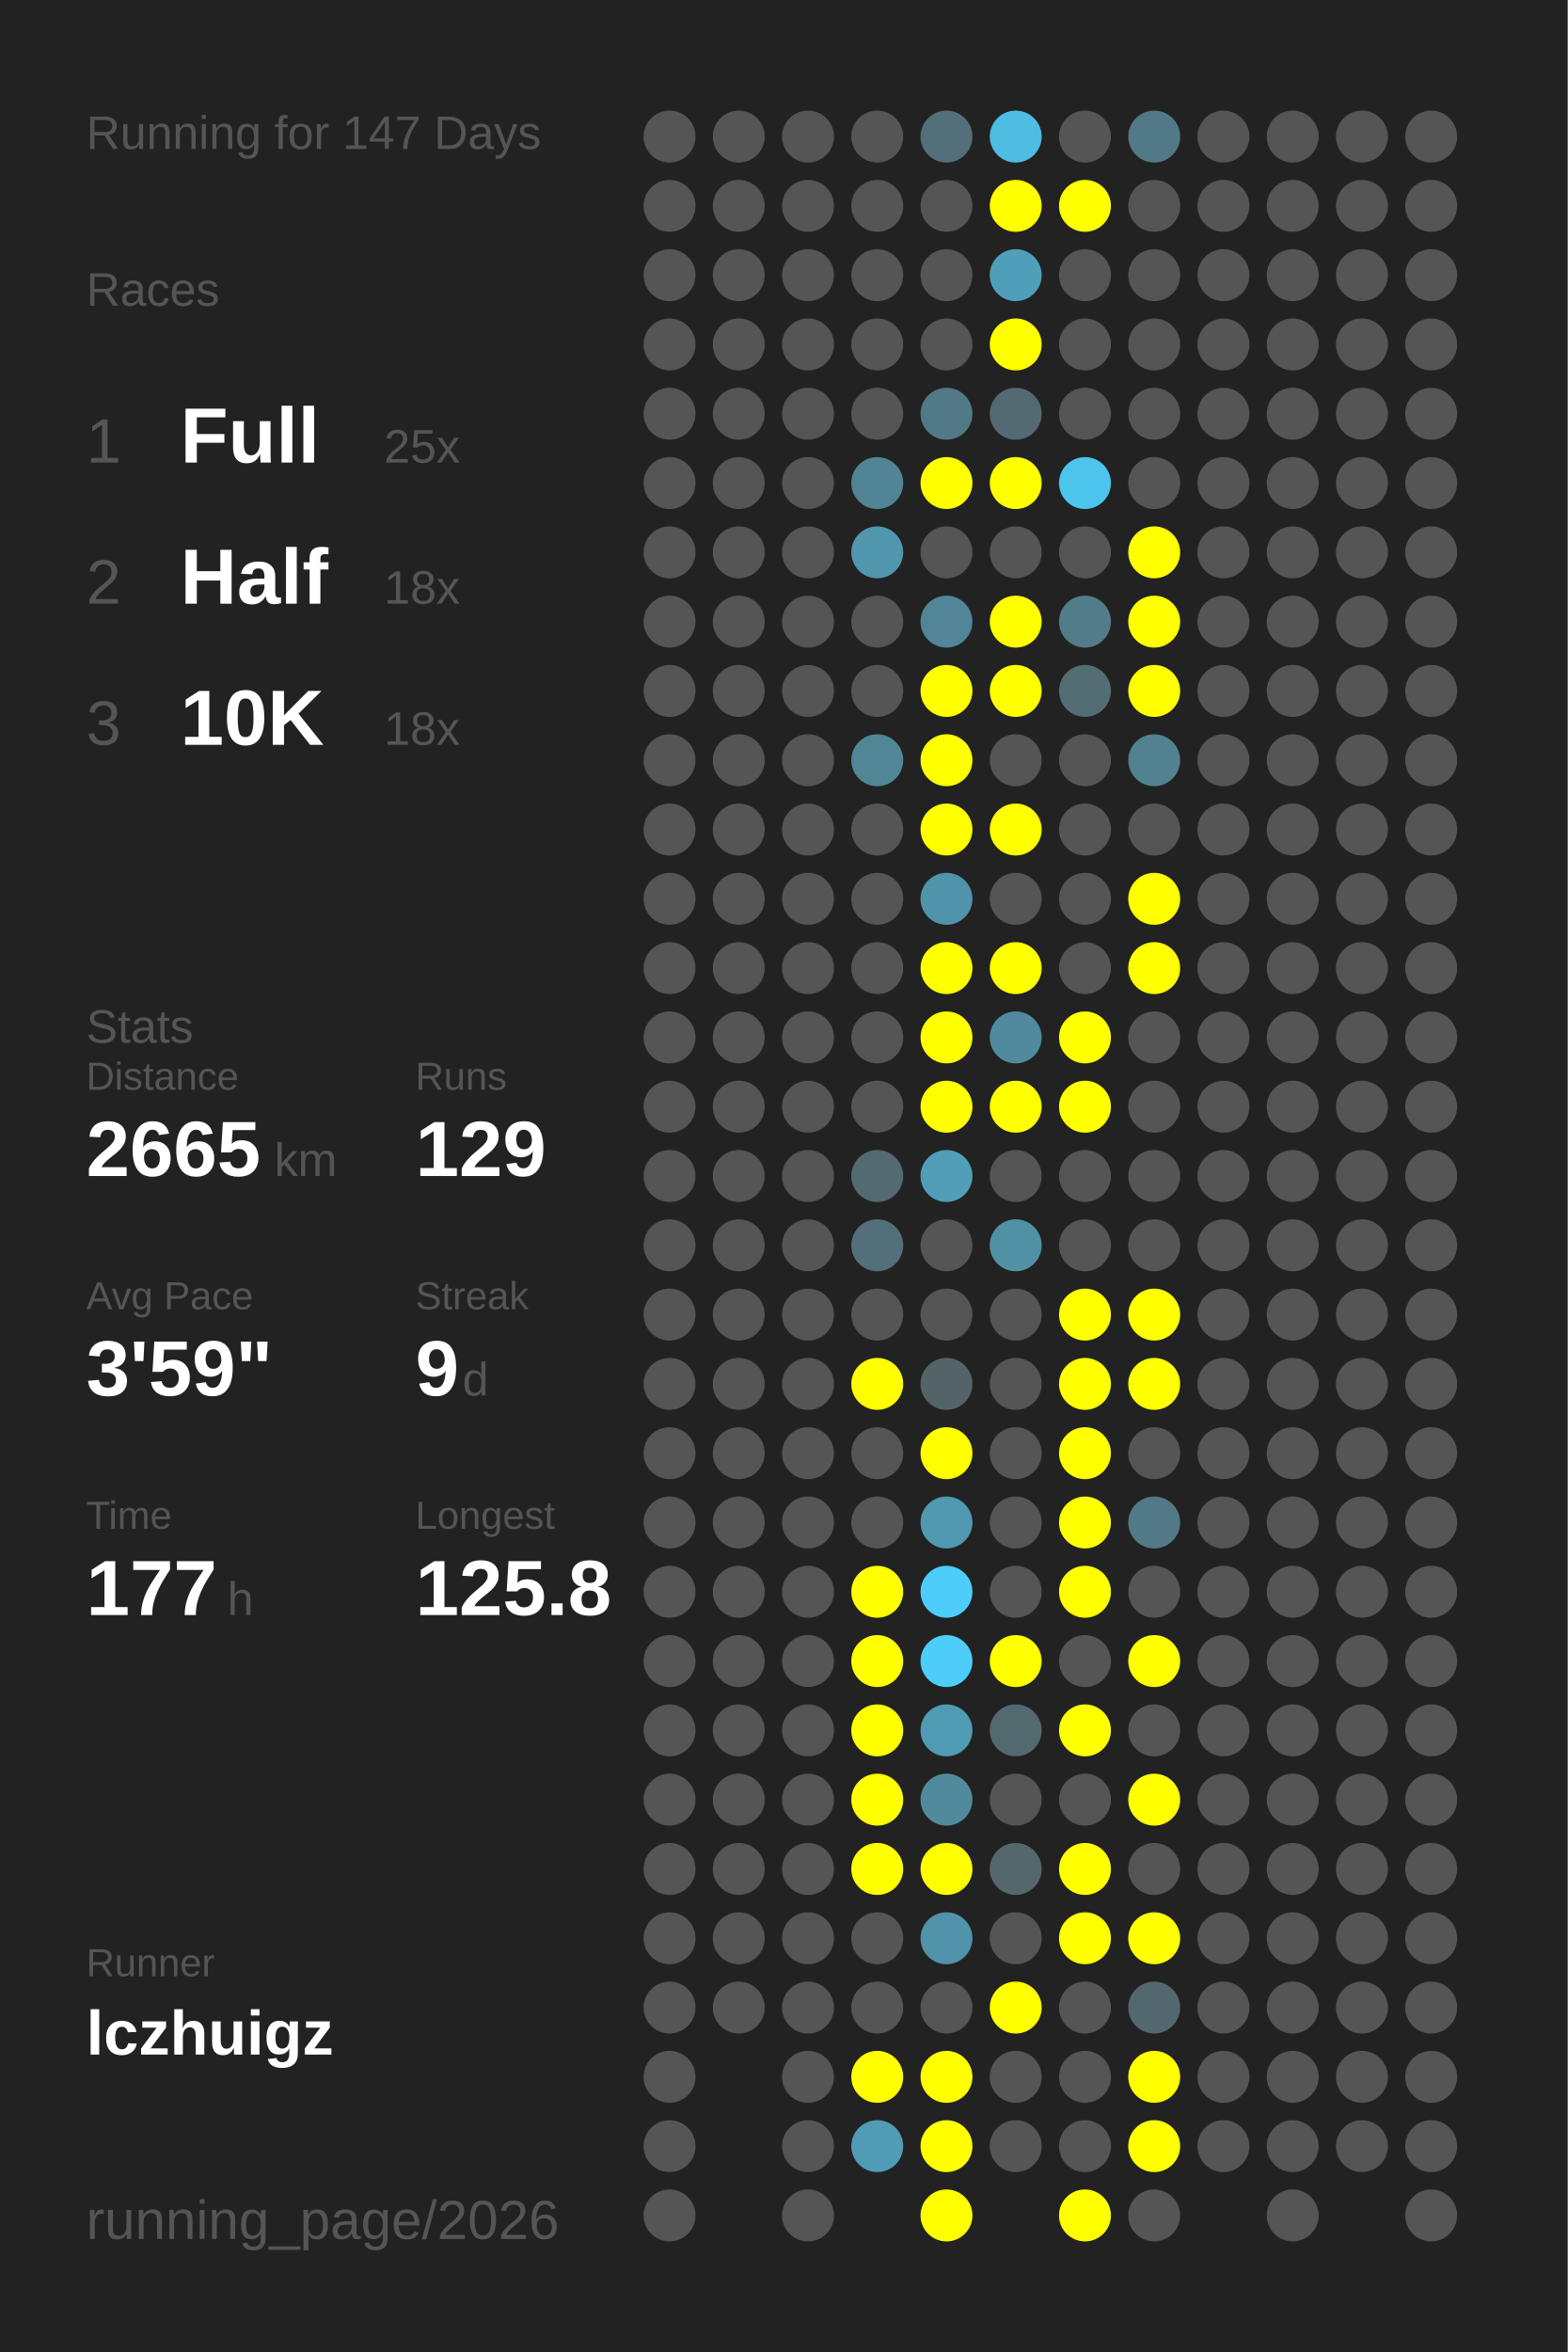
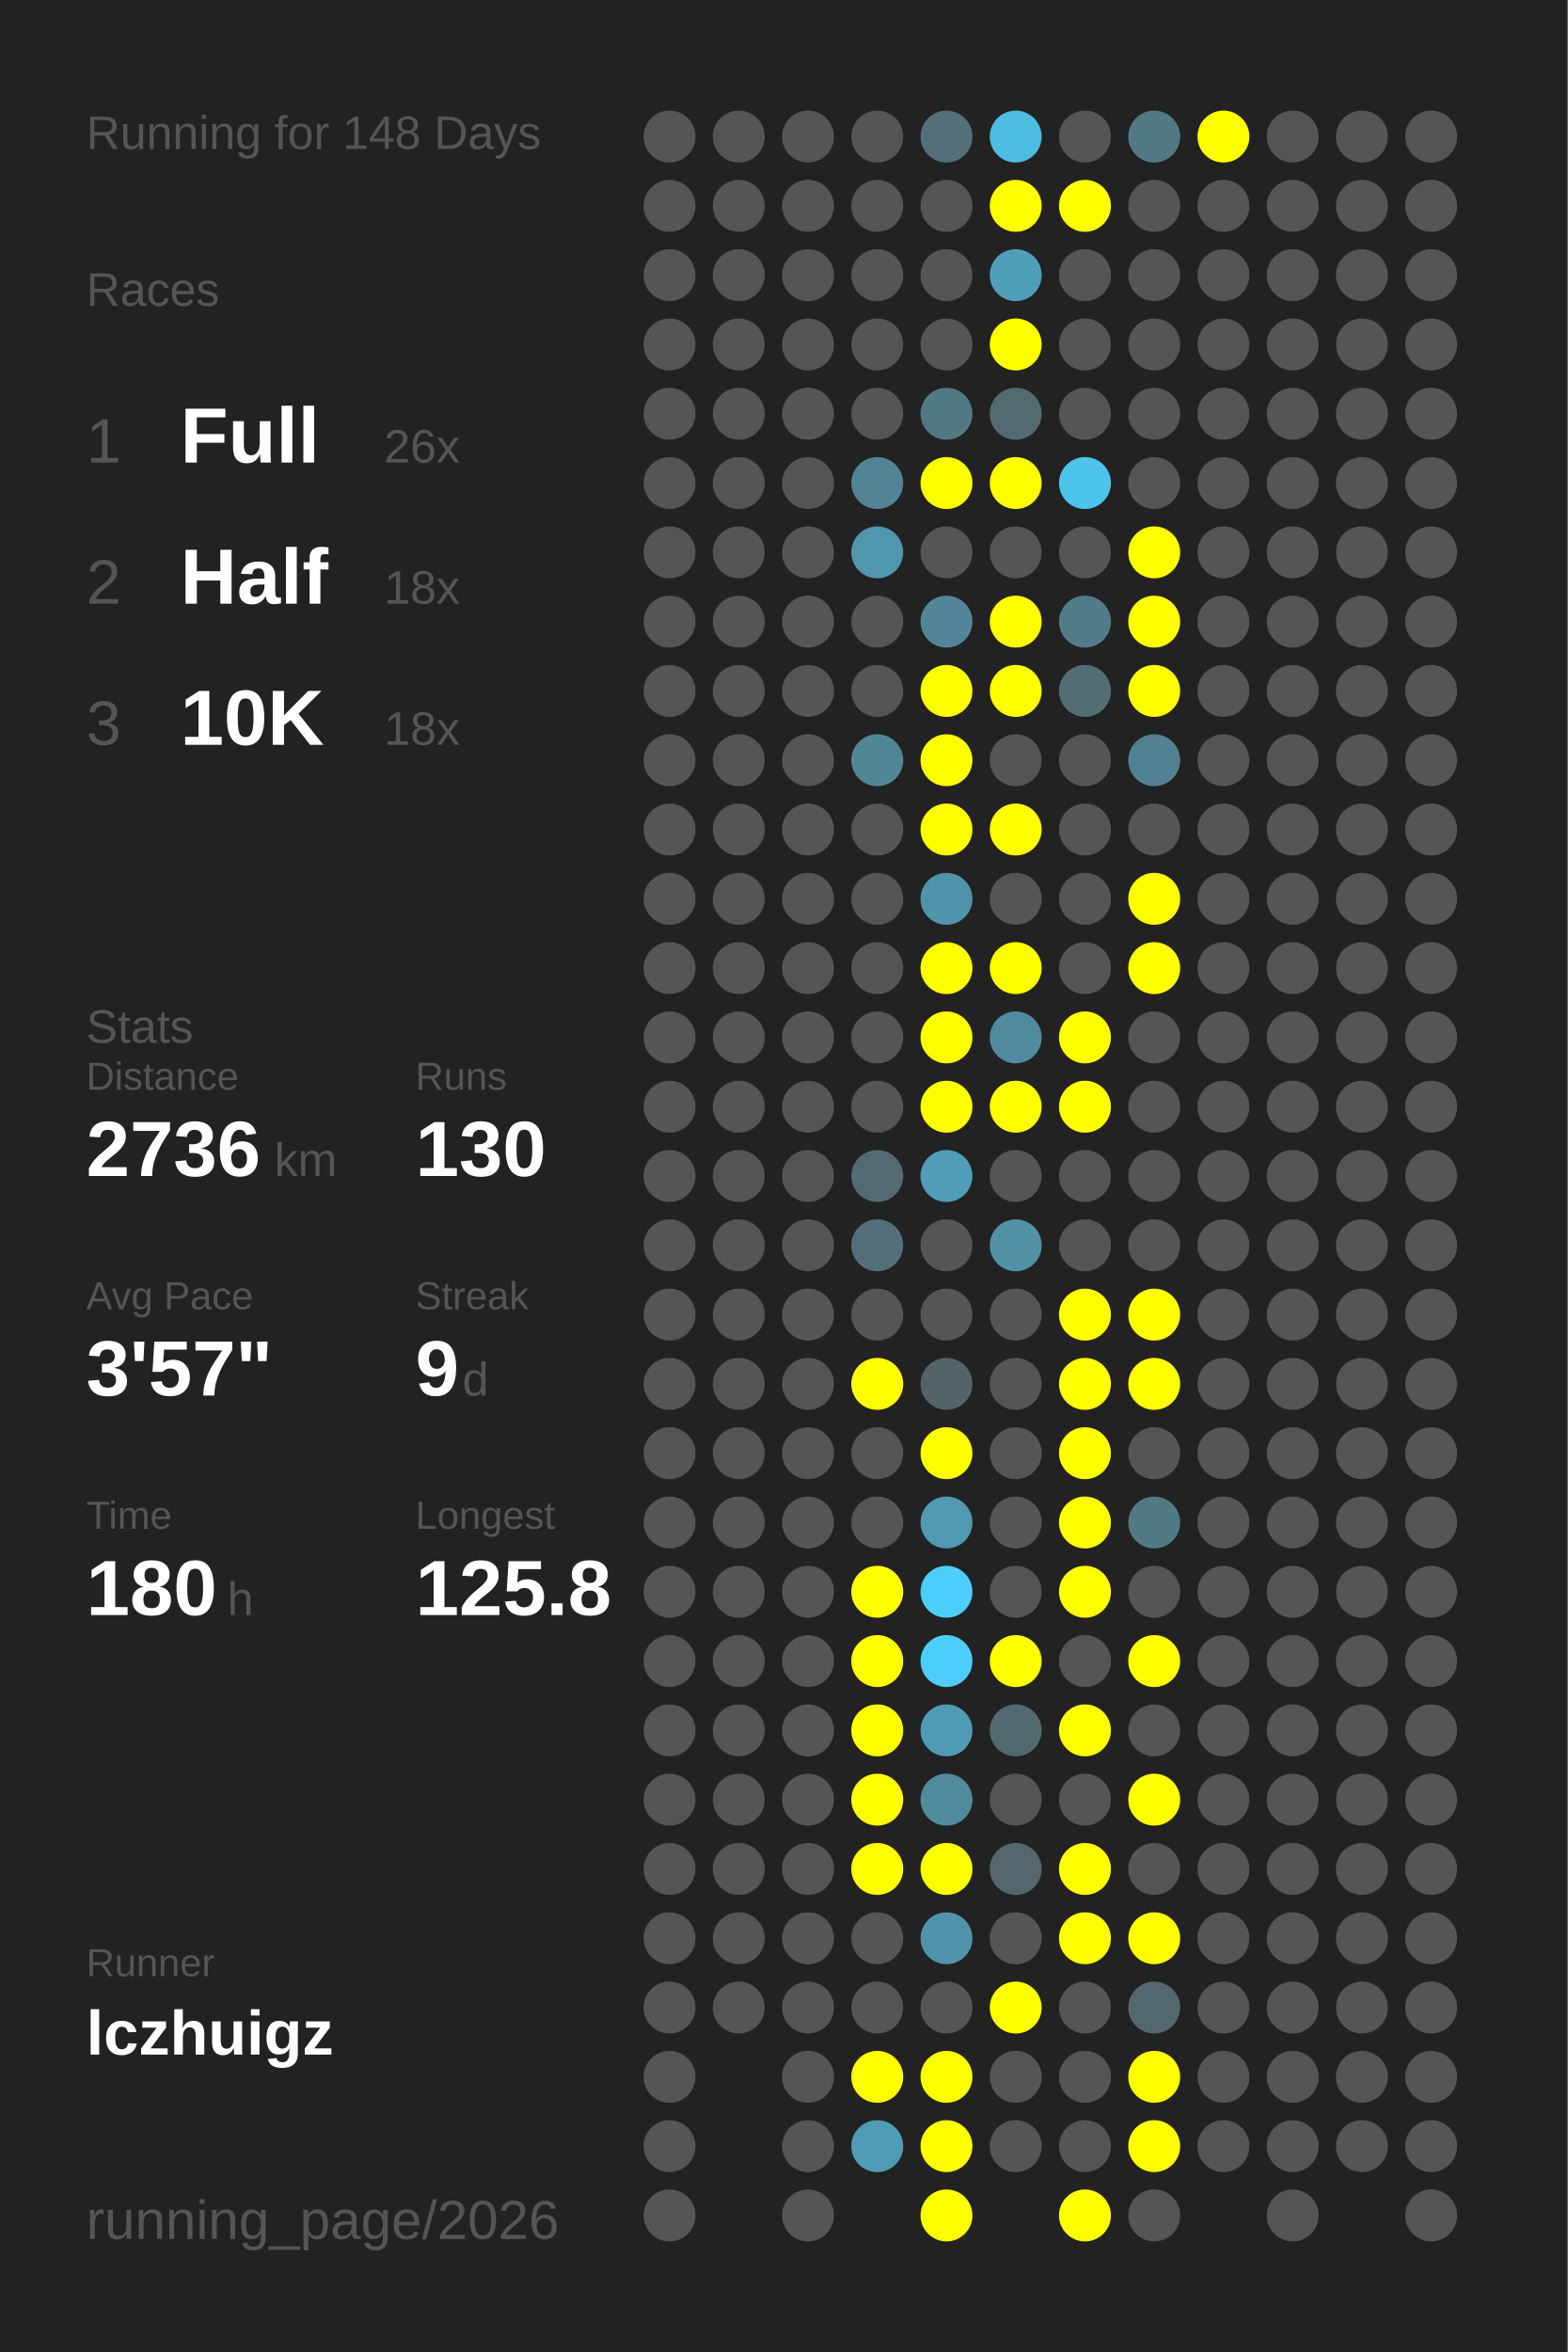
<svg xmlns="http://www.w3.org/2000/svg" baseProfile="full" height="300mm" version="1.1" viewBox="0,0,200,300" width="200mm">
  <defs />
  <rect fill="#222222" height="300" width="200" x="0" y="0" />
-   <text fill="#555555" style="font-size:6px; font-family:Arial;" x="11" y="19">Running for 147 Days</text>
+   <text fill="#555555" style="font-size:6px; font-family:Arial;" x="11" y="19">Running for 148 Days</text>
  <text fill="#555555" style="font-size:6px; font-family:Arial;" x="11" y="39">Races</text>
  <text fill="#555555" style="font-size:8px; font-family:Arial;" x="11" y="59">1</text>
  <text fill="#FFFFFF" style="font-size:10px; font-family:Arial; font-weight:bold;" x="23" y="59">Full</text>
-   <text fill="#555555" style="font-size:6px; font-family:Arial;" x="49" y="59">25x</text>
+   <text fill="#555555" style="font-size:6px; font-family:Arial;" x="49" y="59">26x</text>
  <text fill="#555555" style="font-size:8px; font-family:Arial;" x="11" y="77">2</text>
  <text fill="#FFFFFF" style="font-size:10px; font-family:Arial; font-weight:bold;" x="23" y="77">Half</text>
  <text fill="#555555" style="font-size:6px; font-family:Arial;" x="49" y="77">18x</text>
  <text fill="#555555" style="font-size:8px; font-family:Arial;" x="11" y="95">3</text>
  <text fill="#FFFFFF" style="font-size:10px; font-family:Arial; font-weight:bold;" x="23" y="95">10K</text>
  <text fill="#555555" style="font-size:6px; font-family:Arial;" x="49" y="95">18x</text>
  <text fill="#555555" style="font-size:6px; font-family:Arial;" x="11" y="133">Stats</text>
  <text fill="#555555" style="font-size:5px; font-family:Arial;" x="11" y="139">Distance</text>
-   <text fill="#FFFFFF" style="font-size:10px; font-family:Arial; font-weight:bold;" x="11" y="150">2665</text>
+   <text fill="#FFFFFF" style="font-size:10px; font-family:Arial; font-weight:bold;" x="11" y="150">2736</text>
  <text fill="#555555" style="font-size:6px; font-family:Arial;" x="35" y="150">km</text>
  <text fill="#555555" style="font-size:5px; font-family:Arial;" x="53" y="139">Runs</text>
-   <text fill="#FFFFFF" style="font-size:10px; font-family:Arial; font-weight:bold;" x="53" y="150">129</text>
+   <text fill="#FFFFFF" style="font-size:10px; font-family:Arial; font-weight:bold;" x="53" y="150">130</text>
  <text fill="#555555" style="font-size:5px; font-family:Arial;" x="11" y="167">Avg Pace</text>
-   <text fill="#FFFFFF" style="font-size:10px; font-family:Arial; font-weight:bold;" x="11" y="178">3'59"</text>
+   <text fill="#FFFFFF" style="font-size:10px; font-family:Arial; font-weight:bold;" x="11" y="178">3'57"</text>
  <text fill="#555555" style="font-size:5px; font-family:Arial;" x="53" y="167">Streak</text>
  <text fill="#FFFFFF" style="font-size:10px; font-family:Arial; font-weight:bold;" x="53" y="178">9</text>
  <text fill="#555555" style="font-size:6px; font-family:Arial;" x="59" y="178">d</text>
  <text fill="#555555" style="font-size:5px; font-family:Arial;" x="11" y="195">Time</text>
-   <text fill="#FFFFFF" style="font-size:10px; font-family:Arial; font-weight:bold;" x="11" y="206">177</text>
+   <text fill="#FFFFFF" style="font-size:10px; font-family:Arial; font-weight:bold;" x="11" y="206">180</text>
  <text fill="#555555" style="font-size:6px; font-family:Arial;" x="29" y="206">h</text>
  <text fill="#555555" style="font-size:5px; font-family:Arial;" x="53" y="195">Longest</text>
  <text fill="#FFFFFF" style="font-size:10px; font-family:Arial; font-weight:bold;" x="53" y="206">125.8</text>
  <text fill="#555555" style="font-size:5px; font-family:Arial;" x="11" y="252.065">Runner</text>
  <text fill="#FFFFFF" style="font-size:8px; font-family:Arial; font-weight:bold;" x="11" y="262.065">lczhuigz</text>
  <text fill="#555555" style="font-size:7px; font-family:Arial;" x="11" y="285.581">running_page/2026</text>
  <circle cx="85.417" cy="17.419" fill="#555555" r="3.312" />
  <circle cx="85.417" cy="26.258" fill="#555555" r="3.312" />
  <circle cx="85.417" cy="35.097" fill="#555555" r="3.312" />
  <circle cx="85.417" cy="43.935" fill="#555555" r="3.312" />
  <circle cx="85.417" cy="52.774" fill="#555555" r="3.312" />
  <circle cx="85.417" cy="61.613" fill="#555555" r="3.312" />
  <circle cx="85.417" cy="70.452" fill="#555555" r="3.312" />
  <circle cx="85.417" cy="79.29" fill="#555555" r="3.312" />
  <circle cx="85.417" cy="88.129" fill="#555555" r="3.312" />
  <circle cx="85.417" cy="96.968" fill="#555555" r="3.312" />
  <circle cx="85.417" cy="105.806" fill="#555555" r="3.312" />
  <circle cx="85.417" cy="114.645" fill="#555555" r="3.312" />
  <circle cx="85.417" cy="123.484" fill="#555555" r="3.312" />
  <circle cx="85.417" cy="132.323" fill="#555555" r="3.312" />
  <circle cx="85.417" cy="141.161" fill="#555555" r="3.312" />
  <circle cx="85.417" cy="150" fill="#555555" r="3.312" />
  <circle cx="85.417" cy="158.839" fill="#555555" r="3.312" />
  <circle cx="85.417" cy="167.677" fill="#555555" r="3.312" />
  <circle cx="85.417" cy="176.516" fill="#555555" r="3.312" />
  <circle cx="85.417" cy="185.355" fill="#555555" r="3.312" />
  <circle cx="85.417" cy="194.194" fill="#555555" r="3.312" />
  <circle cx="85.417" cy="203.032" fill="#555555" r="3.312" />
  <circle cx="85.417" cy="211.871" fill="#555555" r="3.312" />
  <circle cx="85.417" cy="220.71" fill="#555555" r="3.312" />
  <circle cx="85.417" cy="229.548" fill="#555555" r="3.312" />
  <circle cx="85.417" cy="238.387" fill="#555555" r="3.312" />
  <circle cx="85.417" cy="247.226" fill="#555555" r="3.312" />
  <circle cx="85.417" cy="256.065" fill="#555555" r="3.312" />
  <circle cx="85.417" cy="264.903" fill="#555555" r="3.312" />
  <circle cx="85.417" cy="273.742" fill="#555555" r="3.312" />
  <circle cx="85.417" cy="282.581" fill="#555555" r="3.312" />
  <circle cx="94.25" cy="17.419" fill="#555555" r="3.312" />
  <circle cx="94.25" cy="26.258" fill="#555555" r="3.312" />
  <circle cx="94.25" cy="35.097" fill="#555555" r="3.312" />
  <circle cx="94.25" cy="43.935" fill="#555555" r="3.312" />
  <circle cx="94.25" cy="52.774" fill="#555555" r="3.312" />
  <circle cx="94.25" cy="61.613" fill="#555555" r="3.312" />
  <circle cx="94.25" cy="70.452" fill="#555555" r="3.312" />
  <circle cx="94.25" cy="79.29" fill="#555555" r="3.312" />
  <circle cx="94.25" cy="88.129" fill="#555555" r="3.312" />
  <circle cx="94.25" cy="96.968" fill="#555555" r="3.312" />
  <circle cx="94.25" cy="105.806" fill="#555555" r="3.312" />
  <circle cx="94.25" cy="114.645" fill="#555555" r="3.312" />
  <circle cx="94.25" cy="123.484" fill="#555555" r="3.312" />
  <circle cx="94.25" cy="132.323" fill="#555555" r="3.312" />
  <circle cx="94.25" cy="141.161" fill="#555555" r="3.312" />
  <circle cx="94.25" cy="150" fill="#555555" r="3.312" />
  <circle cx="94.25" cy="158.839" fill="#555555" r="3.312" />
  <circle cx="94.25" cy="167.677" fill="#555555" r="3.312" />
  <circle cx="94.25" cy="176.516" fill="#555555" r="3.312" />
  <circle cx="94.25" cy="185.355" fill="#555555" r="3.312" />
  <circle cx="94.25" cy="194.194" fill="#555555" r="3.312" />
  <circle cx="94.25" cy="203.032" fill="#555555" r="3.312" />
  <circle cx="94.25" cy="211.871" fill="#555555" r="3.312" />
  <circle cx="94.25" cy="220.71" fill="#555555" r="3.312" />
  <circle cx="94.25" cy="229.548" fill="#555555" r="3.312" />
  <circle cx="94.25" cy="238.387" fill="#555555" r="3.312" />
  <circle cx="94.25" cy="247.226" fill="#555555" r="3.312" />
  <circle cx="94.25" cy="256.065" fill="#555555" r="3.312" />
  <circle cx="103.083" cy="17.419" fill="#555555" r="3.312" />
  <circle cx="103.083" cy="26.258" fill="#555555" r="3.312" />
  <circle cx="103.083" cy="35.097" fill="#555555" r="3.312" />
  <circle cx="103.083" cy="43.935" fill="#555555" r="3.312" />
  <circle cx="103.083" cy="52.774" fill="#555555" r="3.312" />
  <circle cx="103.083" cy="61.613" fill="#555555" r="3.312" />
  <circle cx="103.083" cy="70.452" fill="#555555" r="3.312" />
  <circle cx="103.083" cy="79.29" fill="#555555" r="3.312" />
  <circle cx="103.083" cy="88.129" fill="#555555" r="3.312" />
  <circle cx="103.083" cy="96.968" fill="#555555" r="3.312" />
  <circle cx="103.083" cy="105.806" fill="#555555" r="3.312" />
  <circle cx="103.083" cy="114.645" fill="#555555" r="3.312" />
  <circle cx="103.083" cy="123.484" fill="#555555" r="3.312" />
  <circle cx="103.083" cy="132.323" fill="#555555" r="3.312" />
  <circle cx="103.083" cy="141.161" fill="#555555" r="3.312" />
  <circle cx="103.083" cy="150" fill="#555555" r="3.312" />
  <circle cx="103.083" cy="158.839" fill="#555555" r="3.312" />
  <circle cx="103.083" cy="167.677" fill="#555555" r="3.312" />
  <circle cx="103.083" cy="176.516" fill="#555555" r="3.312" />
  <circle cx="103.083" cy="185.355" fill="#555555" r="3.312" />
  <circle cx="103.083" cy="194.194" fill="#555555" r="3.312" />
  <circle cx="103.083" cy="203.032" fill="#555555" r="3.312" />
  <circle cx="103.083" cy="211.871" fill="#555555" r="3.312" />
  <circle cx="103.083" cy="220.71" fill="#555555" r="3.312" />
  <circle cx="103.083" cy="229.548" fill="#555555" r="3.312" />
  <circle cx="103.083" cy="238.387" fill="#555555" r="3.312" />
  <circle cx="103.083" cy="247.226" fill="#555555" r="3.312" />
  <circle cx="103.083" cy="256.065" fill="#555555" r="3.312" />
  <circle cx="103.083" cy="264.903" fill="#555555" r="3.312" />
  <circle cx="103.083" cy="273.742" fill="#555555" r="3.312" />
  <circle cx="103.083" cy="282.581" fill="#555555" r="3.312" />
  <circle cx="111.917" cy="17.419" fill="#555555" r="3.312" />
  <circle cx="111.917" cy="26.258" fill="#555555" r="3.312" />
  <circle cx="111.917" cy="35.097" fill="#555555" r="3.312" />
  <circle cx="111.917" cy="43.935" fill="#555555" r="3.312" />
  <circle cx="111.917" cy="52.774" fill="#555555" r="3.312" />
  <circle cx="111.917" cy="61.613" fill="#518495" r="3.312" />
  <circle cx="111.917" cy="70.452" fill="#5096ad" r="3.312" />
  <circle cx="111.917" cy="79.29" fill="#555555" r="3.312" />
  <circle cx="111.917" cy="88.129" fill="#555555" r="3.312" />
  <circle cx="111.917" cy="96.968" fill="#518697" r="3.312" />
  <circle cx="111.917" cy="105.806" fill="#555555" r="3.312" />
  <circle cx="111.917" cy="114.645" fill="#555555" r="3.312" />
  <circle cx="111.917" cy="123.484" fill="#555555" r="3.312" />
  <circle cx="111.917" cy="132.323" fill="#555555" r="3.312" />
  <circle cx="111.917" cy="141.161" fill="#555555" r="3.312" />
  <circle cx="111.917" cy="150" fill="#536a72" r="3.312" />
  <circle cx="111.917" cy="158.839" fill="#536f79" r="3.312" />
  <circle cx="111.917" cy="167.677" fill="#555555" r="3.312" />
  <circle cx="111.917" cy="176.516" fill="#FFFF00" r="3.312" />
  <circle cx="111.917" cy="185.355" fill="#555555" r="3.312" />
  <circle cx="111.917" cy="194.194" fill="#555555" r="3.312" />
  <circle cx="111.917" cy="203.032" fill="#FFFF00" r="3.312" />
  <circle cx="111.917" cy="211.871" fill="#FFFF00" r="3.312" />
  <circle cx="111.917" cy="220.71" fill="#FFFF00" r="3.312" />
  <circle cx="111.917" cy="229.548" fill="#FFFF00" r="3.312" />
  <circle cx="111.917" cy="238.387" fill="#FFFF00" r="3.312" />
  <circle cx="111.917" cy="247.226" fill="#555555" r="3.312" />
  <circle cx="111.917" cy="256.065" fill="#555555" r="3.312" />
  <circle cx="111.917" cy="264.903" fill="#FFFF00" r="3.312" />
  <circle cx="111.917" cy="273.742" fill="#509bb5" r="3.312" />
  <circle cx="120.75" cy="17.419" fill="#536f79" r="3.312" />
  <circle cx="120.75" cy="26.258" fill="#555555" r="3.312" />
  <circle cx="120.75" cy="35.097" fill="#555555" r="3.312" />
  <circle cx="120.75" cy="43.935" fill="#555555" r="3.312" />
  <circle cx="120.75" cy="52.774" fill="#527986" r="3.312" />
  <circle cx="120.75" cy="61.613" fill="#FFFF00" r="3.312" />
  <circle cx="120.75" cy="70.452" fill="#555555" r="3.312" />
  <circle cx="120.75" cy="79.29" fill="#518597" r="3.312" />
  <circle cx="120.75" cy="88.129" fill="#FFFF00" r="3.312" />
  <circle cx="120.75" cy="96.968" fill="#FFFF00" r="3.312" />
  <circle cx="120.75" cy="105.806" fill="#FFFF00" r="3.312" />
  <circle cx="120.75" cy="114.645" fill="#5094ab" r="3.312" />
  <circle cx="120.75" cy="123.484" fill="#FFFF00" r="3.312" />
  <circle cx="120.75" cy="132.323" fill="#FFFF00" r="3.312" />
  <circle cx="120.75" cy="141.161" fill="#FFFF00" r="3.312" />
  <circle cx="120.75" cy="150" fill="#509eb8" r="3.312" />
  <circle cx="120.75" cy="158.839" fill="#555555" r="3.312" />
  <circle cx="120.75" cy="167.677" fill="#555555" r="3.312" />
  <circle cx="120.75" cy="176.516" fill="#546368" r="3.312" />
  <circle cx="120.75" cy="185.355" fill="#FFFF00" r="3.312" />
  <circle cx="120.75" cy="194.194" fill="#5099b1" r="3.312" />
  <circle cx="120.75" cy="203.032" fill="#4dcefa" r="3.312" />
  <circle cx="120.75" cy="211.871" fill="#4dcefa" r="3.312" />
  <circle cx="120.75" cy="220.71" fill="#509bb4" r="3.312" />
  <circle cx="120.75" cy="229.548" fill="#518a9d" r="3.312" />
  <circle cx="120.75" cy="238.387" fill="#FFFF00" r="3.312" />
  <circle cx="120.75" cy="247.226" fill="#5093aa" r="3.312" />
  <circle cx="120.75" cy="256.065" fill="#555555" r="3.312" />
  <circle cx="120.75" cy="264.903" fill="#FFFF00" r="3.312" />
  <circle cx="120.75" cy="273.742" fill="#FFFF00" r="3.312" />
  <circle cx="120.75" cy="282.581" fill="#FFFF00" r="3.312" />
  <circle cx="129.583" cy="17.419" fill="#4ebde2" r="3.312" />
  <circle cx="129.583" cy="26.258" fill="#FFFF00" r="3.312" />
  <circle cx="129.583" cy="35.097" fill="#509fba" r="3.312" />
  <circle cx="129.583" cy="43.935" fill="#FFFF00" r="3.312" />
  <circle cx="129.583" cy="52.774" fill="#536a72" r="3.312" />
  <circle cx="129.583" cy="61.613" fill="#FFFF00" r="3.312" />
  <circle cx="129.583" cy="70.452" fill="#555555" r="3.312" />
  <circle cx="129.583" cy="79.29" fill="#FFFF00" r="3.312" />
  <circle cx="129.583" cy="88.129" fill="#FFFF00" r="3.312" />
  <circle cx="129.583" cy="96.968" fill="#555555" r="3.312" />
  <circle cx="129.583" cy="105.806" fill="#FFFF00" r="3.312" />
  <circle cx="129.583" cy="114.645" fill="#555555" r="3.312" />
  <circle cx="129.583" cy="123.484" fill="#FFFF00" r="3.312" />
  <circle cx="129.583" cy="132.323" fill="#518a9e" r="3.312" />
  <circle cx="129.583" cy="141.161" fill="#FFFF00" r="3.312" />
  <circle cx="129.583" cy="150" fill="#555555" r="3.312" />
  <circle cx="129.583" cy="158.839" fill="#5191a6" r="3.312" />
  <circle cx="129.583" cy="167.677" fill="#555555" r="3.312" />
  <circle cx="129.583" cy="176.516" fill="#555555" r="3.312" />
  <circle cx="129.583" cy="185.355" fill="#555555" r="3.312" />
  <circle cx="129.583" cy="194.194" fill="#555555" r="3.312" />
  <circle cx="129.583" cy="203.032" fill="#555555" r="3.312" />
  <circle cx="129.583" cy="211.871" fill="#FFFF00" r="3.312" />
  <circle cx="129.583" cy="220.71" fill="#536970" r="3.312" />
  <circle cx="129.583" cy="229.548" fill="#555555" r="3.312" />
  <circle cx="129.583" cy="238.387" fill="#53676d" r="3.312" />
  <circle cx="129.583" cy="247.226" fill="#555555" r="3.312" />
  <circle cx="129.583" cy="256.065" fill="#FFFF00" r="3.312" />
  <circle cx="129.583" cy="264.903" fill="#555555" r="3.312" />
  <circle cx="129.583" cy="273.742" fill="#555555" r="3.312" />
  <circle cx="138.417" cy="17.419" fill="#555555" r="3.312" />
  <circle cx="138.417" cy="26.258" fill="#FFFF00" r="3.312" />
  <circle cx="138.417" cy="35.097" fill="#555555" r="3.312" />
  <circle cx="138.417" cy="43.935" fill="#555555" r="3.312" />
  <circle cx="138.417" cy="52.774" fill="#555555" r="3.312" />
  <circle cx="138.417" cy="61.613" fill="#4dc4ec" r="3.312" />
  <circle cx="138.417" cy="70.452" fill="#555555" r="3.312" />
  <circle cx="138.417" cy="79.29" fill="#527c8a" r="3.312" />
  <circle cx="138.417" cy="88.129" fill="#536d75" r="3.312" />
  <circle cx="138.417" cy="96.968" fill="#555555" r="3.312" />
  <circle cx="138.417" cy="105.806" fill="#555555" r="3.312" />
  <circle cx="138.417" cy="114.645" fill="#555555" r="3.312" />
  <circle cx="138.417" cy="123.484" fill="#555555" r="3.312" />
  <circle cx="138.417" cy="132.323" fill="#FFFF00" r="3.312" />
  <circle cx="138.417" cy="141.161" fill="#FFFF00" r="3.312" />
  <circle cx="138.417" cy="150" fill="#555555" r="3.312" />
  <circle cx="138.417" cy="158.839" fill="#555555" r="3.312" />
  <circle cx="138.417" cy="167.677" fill="#FFFF00" r="3.312" />
  <circle cx="138.417" cy="176.516" fill="#FFFF00" r="3.312" />
  <circle cx="138.417" cy="185.355" fill="#FFFF00" r="3.312" />
  <circle cx="138.417" cy="194.194" fill="#FFFF00" r="3.312" />
  <circle cx="138.417" cy="203.032" fill="#FFFF00" r="3.312" />
  <circle cx="138.417" cy="211.871" fill="#555555" r="3.312" />
  <circle cx="138.417" cy="220.71" fill="#FFFF00" r="3.312" />
  <circle cx="138.417" cy="229.548" fill="#555555" r="3.312" />
  <circle cx="138.417" cy="238.387" fill="#FFFF00" r="3.312" />
  <circle cx="138.417" cy="247.226" fill="#FFFF00" r="3.312" />
  <circle cx="138.417" cy="256.065" fill="#555555" r="3.312" />
  <circle cx="138.417" cy="264.903" fill="#555555" r="3.312" />
  <circle cx="138.417" cy="273.742" fill="#555555" r="3.312" />
  <circle cx="138.417" cy="282.581" fill="#FFFF00" r="3.312" />
  <circle cx="147.25" cy="17.419" fill="#527986" r="3.312" />
  <circle cx="147.25" cy="26.258" fill="#555555" r="3.312" />
  <circle cx="147.25" cy="35.097" fill="#555555" r="3.312" />
  <circle cx="147.25" cy="43.935" fill="#555555" r="3.312" />
  <circle cx="147.25" cy="52.774" fill="#555555" r="3.312" />
  <circle cx="147.25" cy="61.613" fill="#555555" r="3.312" />
  <circle cx="147.25" cy="70.452" fill="#FFFF00" r="3.312" />
  <circle cx="147.25" cy="79.29" fill="#FFFF00" r="3.312" />
  <circle cx="147.25" cy="88.129" fill="#FFFF00" r="3.312" />
  <circle cx="147.25" cy="96.968" fill="#528191" r="3.312" />
  <circle cx="147.25" cy="105.806" fill="#555555" r="3.312" />
  <circle cx="147.25" cy="114.645" fill="#FFFF00" r="3.312" />
  <circle cx="147.25" cy="123.484" fill="#FFFF00" r="3.312" />
  <circle cx="147.25" cy="132.323" fill="#555555" r="3.312" />
  <circle cx="147.25" cy="141.161" fill="#555555" r="3.312" />
  <circle cx="147.25" cy="150" fill="#555555" r="3.312" />
  <circle cx="147.25" cy="158.839" fill="#555555" r="3.312" />
  <circle cx="147.25" cy="167.677" fill="#FFFF00" r="3.312" />
  <circle cx="147.25" cy="176.516" fill="#FFFF00" r="3.312" />
  <circle cx="147.25" cy="185.355" fill="#555555" r="3.312" />
  <circle cx="147.25" cy="194.194" fill="#527986" r="3.312" />
  <circle cx="147.25" cy="203.032" fill="#555555" r="3.312" />
  <circle cx="147.25" cy="211.871" fill="#FFFF00" r="3.312" />
  <circle cx="147.25" cy="220.71" fill="#555555" r="3.312" />
  <circle cx="147.25" cy="229.548" fill="#FFFF00" r="3.312" />
  <circle cx="147.25" cy="238.387" fill="#555555" r="3.312" />
  <circle cx="147.25" cy="247.226" fill="#FFFF00" r="3.312" />
  <circle cx="147.25" cy="256.065" fill="#53676e" r="3.312" />
  <circle cx="147.25" cy="264.903" fill="#FFFF00" r="3.312" />
  <circle cx="147.25" cy="273.742" fill="#FFFF00" r="3.312" />
  <circle cx="147.25" cy="282.581" fill="#555555" r="3.312" />
-   <circle cx="156.083" cy="17.419" fill="#555555" r="3.312" />
+   <circle cx="156.083" cy="17.419" fill="#FFFF00" r="3.312" />
  <circle cx="156.083" cy="26.258" fill="#555555" r="3.312" />
  <circle cx="156.083" cy="35.097" fill="#555555" r="3.312" />
  <circle cx="156.083" cy="43.935" fill="#555555" r="3.312" />
  <circle cx="156.083" cy="52.774" fill="#555555" r="3.312" />
  <circle cx="156.083" cy="61.613" fill="#555555" r="3.312" />
  <circle cx="156.083" cy="70.452" fill="#555555" r="3.312" />
  <circle cx="156.083" cy="79.29" fill="#555555" r="3.312" />
  <circle cx="156.083" cy="88.129" fill="#555555" r="3.312" />
  <circle cx="156.083" cy="96.968" fill="#555555" r="3.312" />
  <circle cx="156.083" cy="105.806" fill="#555555" r="3.312" />
  <circle cx="156.083" cy="114.645" fill="#555555" r="3.312" />
  <circle cx="156.083" cy="123.484" fill="#555555" r="3.312" />
  <circle cx="156.083" cy="132.323" fill="#555555" r="3.312" />
  <circle cx="156.083" cy="141.161" fill="#555555" r="3.312" />
  <circle cx="156.083" cy="150" fill="#555555" r="3.312" />
  <circle cx="156.083" cy="158.839" fill="#555555" r="3.312" />
  <circle cx="156.083" cy="167.677" fill="#555555" r="3.312" />
  <circle cx="156.083" cy="176.516" fill="#555555" r="3.312" />
  <circle cx="156.083" cy="185.355" fill="#555555" r="3.312" />
  <circle cx="156.083" cy="194.194" fill="#555555" r="3.312" />
  <circle cx="156.083" cy="203.032" fill="#555555" r="3.312" />
  <circle cx="156.083" cy="211.871" fill="#555555" r="3.312" />
  <circle cx="156.083" cy="220.71" fill="#555555" r="3.312" />
  <circle cx="156.083" cy="229.548" fill="#555555" r="3.312" />
  <circle cx="156.083" cy="238.387" fill="#555555" r="3.312" />
  <circle cx="156.083" cy="247.226" fill="#555555" r="3.312" />
  <circle cx="156.083" cy="256.065" fill="#555555" r="3.312" />
  <circle cx="156.083" cy="264.903" fill="#555555" r="3.312" />
  <circle cx="156.083" cy="273.742" fill="#555555" r="3.312" />
  <circle cx="164.917" cy="17.419" fill="#555555" r="3.312" />
  <circle cx="164.917" cy="26.258" fill="#555555" r="3.312" />
  <circle cx="164.917" cy="35.097" fill="#555555" r="3.312" />
  <circle cx="164.917" cy="43.935" fill="#555555" r="3.312" />
  <circle cx="164.917" cy="52.774" fill="#555555" r="3.312" />
  <circle cx="164.917" cy="61.613" fill="#555555" r="3.312" />
  <circle cx="164.917" cy="70.452" fill="#555555" r="3.312" />
  <circle cx="164.917" cy="79.29" fill="#555555" r="3.312" />
  <circle cx="164.917" cy="88.129" fill="#555555" r="3.312" />
  <circle cx="164.917" cy="96.968" fill="#555555" r="3.312" />
  <circle cx="164.917" cy="105.806" fill="#555555" r="3.312" />
  <circle cx="164.917" cy="114.645" fill="#555555" r="3.312" />
  <circle cx="164.917" cy="123.484" fill="#555555" r="3.312" />
  <circle cx="164.917" cy="132.323" fill="#555555" r="3.312" />
  <circle cx="164.917" cy="141.161" fill="#555555" r="3.312" />
  <circle cx="164.917" cy="150" fill="#555555" r="3.312" />
  <circle cx="164.917" cy="158.839" fill="#555555" r="3.312" />
  <circle cx="164.917" cy="167.677" fill="#555555" r="3.312" />
  <circle cx="164.917" cy="176.516" fill="#555555" r="3.312" />
  <circle cx="164.917" cy="185.355" fill="#555555" r="3.312" />
  <circle cx="164.917" cy="194.194" fill="#555555" r="3.312" />
  <circle cx="164.917" cy="203.032" fill="#555555" r="3.312" />
  <circle cx="164.917" cy="211.871" fill="#555555" r="3.312" />
  <circle cx="164.917" cy="220.71" fill="#555555" r="3.312" />
  <circle cx="164.917" cy="229.548" fill="#555555" r="3.312" />
  <circle cx="164.917" cy="238.387" fill="#555555" r="3.312" />
  <circle cx="164.917" cy="247.226" fill="#555555" r="3.312" />
  <circle cx="164.917" cy="256.065" fill="#555555" r="3.312" />
  <circle cx="164.917" cy="264.903" fill="#555555" r="3.312" />
  <circle cx="164.917" cy="273.742" fill="#555555" r="3.312" />
  <circle cx="164.917" cy="282.581" fill="#555555" r="3.312" />
  <circle cx="173.75" cy="17.419" fill="#555555" r="3.312" />
  <circle cx="173.75" cy="26.258" fill="#555555" r="3.312" />
  <circle cx="173.75" cy="35.097" fill="#555555" r="3.312" />
  <circle cx="173.75" cy="43.935" fill="#555555" r="3.312" />
  <circle cx="173.75" cy="52.774" fill="#555555" r="3.312" />
  <circle cx="173.75" cy="61.613" fill="#555555" r="3.312" />
  <circle cx="173.75" cy="70.452" fill="#555555" r="3.312" />
  <circle cx="173.75" cy="79.29" fill="#555555" r="3.312" />
  <circle cx="173.75" cy="88.129" fill="#555555" r="3.312" />
  <circle cx="173.75" cy="96.968" fill="#555555" r="3.312" />
  <circle cx="173.75" cy="105.806" fill="#555555" r="3.312" />
  <circle cx="173.75" cy="114.645" fill="#555555" r="3.312" />
  <circle cx="173.75" cy="123.484" fill="#555555" r="3.312" />
  <circle cx="173.75" cy="132.323" fill="#555555" r="3.312" />
  <circle cx="173.75" cy="141.161" fill="#555555" r="3.312" />
  <circle cx="173.75" cy="150" fill="#555555" r="3.312" />
  <circle cx="173.75" cy="158.839" fill="#555555" r="3.312" />
  <circle cx="173.75" cy="167.677" fill="#555555" r="3.312" />
  <circle cx="173.75" cy="176.516" fill="#555555" r="3.312" />
  <circle cx="173.75" cy="185.355" fill="#555555" r="3.312" />
  <circle cx="173.75" cy="194.194" fill="#555555" r="3.312" />
  <circle cx="173.75" cy="203.032" fill="#555555" r="3.312" />
  <circle cx="173.75" cy="211.871" fill="#555555" r="3.312" />
  <circle cx="173.75" cy="220.71" fill="#555555" r="3.312" />
  <circle cx="173.75" cy="229.548" fill="#555555" r="3.312" />
  <circle cx="173.75" cy="238.387" fill="#555555" r="3.312" />
  <circle cx="173.75" cy="247.226" fill="#555555" r="3.312" />
  <circle cx="173.75" cy="256.065" fill="#555555" r="3.312" />
  <circle cx="173.75" cy="264.903" fill="#555555" r="3.312" />
  <circle cx="173.75" cy="273.742" fill="#555555" r="3.312" />
  <circle cx="182.583" cy="17.419" fill="#555555" r="3.312" />
  <circle cx="182.583" cy="26.258" fill="#555555" r="3.312" />
  <circle cx="182.583" cy="35.097" fill="#555555" r="3.312" />
  <circle cx="182.583" cy="43.935" fill="#555555" r="3.312" />
  <circle cx="182.583" cy="52.774" fill="#555555" r="3.312" />
  <circle cx="182.583" cy="61.613" fill="#555555" r="3.312" />
  <circle cx="182.583" cy="70.452" fill="#555555" r="3.312" />
  <circle cx="182.583" cy="79.29" fill="#555555" r="3.312" />
  <circle cx="182.583" cy="88.129" fill="#555555" r="3.312" />
  <circle cx="182.583" cy="96.968" fill="#555555" r="3.312" />
  <circle cx="182.583" cy="105.806" fill="#555555" r="3.312" />
  <circle cx="182.583" cy="114.645" fill="#555555" r="3.312" />
  <circle cx="182.583" cy="123.484" fill="#555555" r="3.312" />
  <circle cx="182.583" cy="132.323" fill="#555555" r="3.312" />
  <circle cx="182.583" cy="141.161" fill="#555555" r="3.312" />
  <circle cx="182.583" cy="150" fill="#555555" r="3.312" />
  <circle cx="182.583" cy="158.839" fill="#555555" r="3.312" />
  <circle cx="182.583" cy="167.677" fill="#555555" r="3.312" />
  <circle cx="182.583" cy="176.516" fill="#555555" r="3.312" />
  <circle cx="182.583" cy="185.355" fill="#555555" r="3.312" />
  <circle cx="182.583" cy="194.194" fill="#555555" r="3.312" />
  <circle cx="182.583" cy="203.032" fill="#555555" r="3.312" />
  <circle cx="182.583" cy="211.871" fill="#555555" r="3.312" />
  <circle cx="182.583" cy="220.71" fill="#555555" r="3.312" />
  <circle cx="182.583" cy="229.548" fill="#555555" r="3.312" />
  <circle cx="182.583" cy="238.387" fill="#555555" r="3.312" />
  <circle cx="182.583" cy="247.226" fill="#555555" r="3.312" />
  <circle cx="182.583" cy="256.065" fill="#555555" r="3.312" />
  <circle cx="182.583" cy="264.903" fill="#555555" r="3.312" />
  <circle cx="182.583" cy="273.742" fill="#555555" r="3.312" />
  <circle cx="182.583" cy="282.581" fill="#555555" r="3.312" />
</svg>
